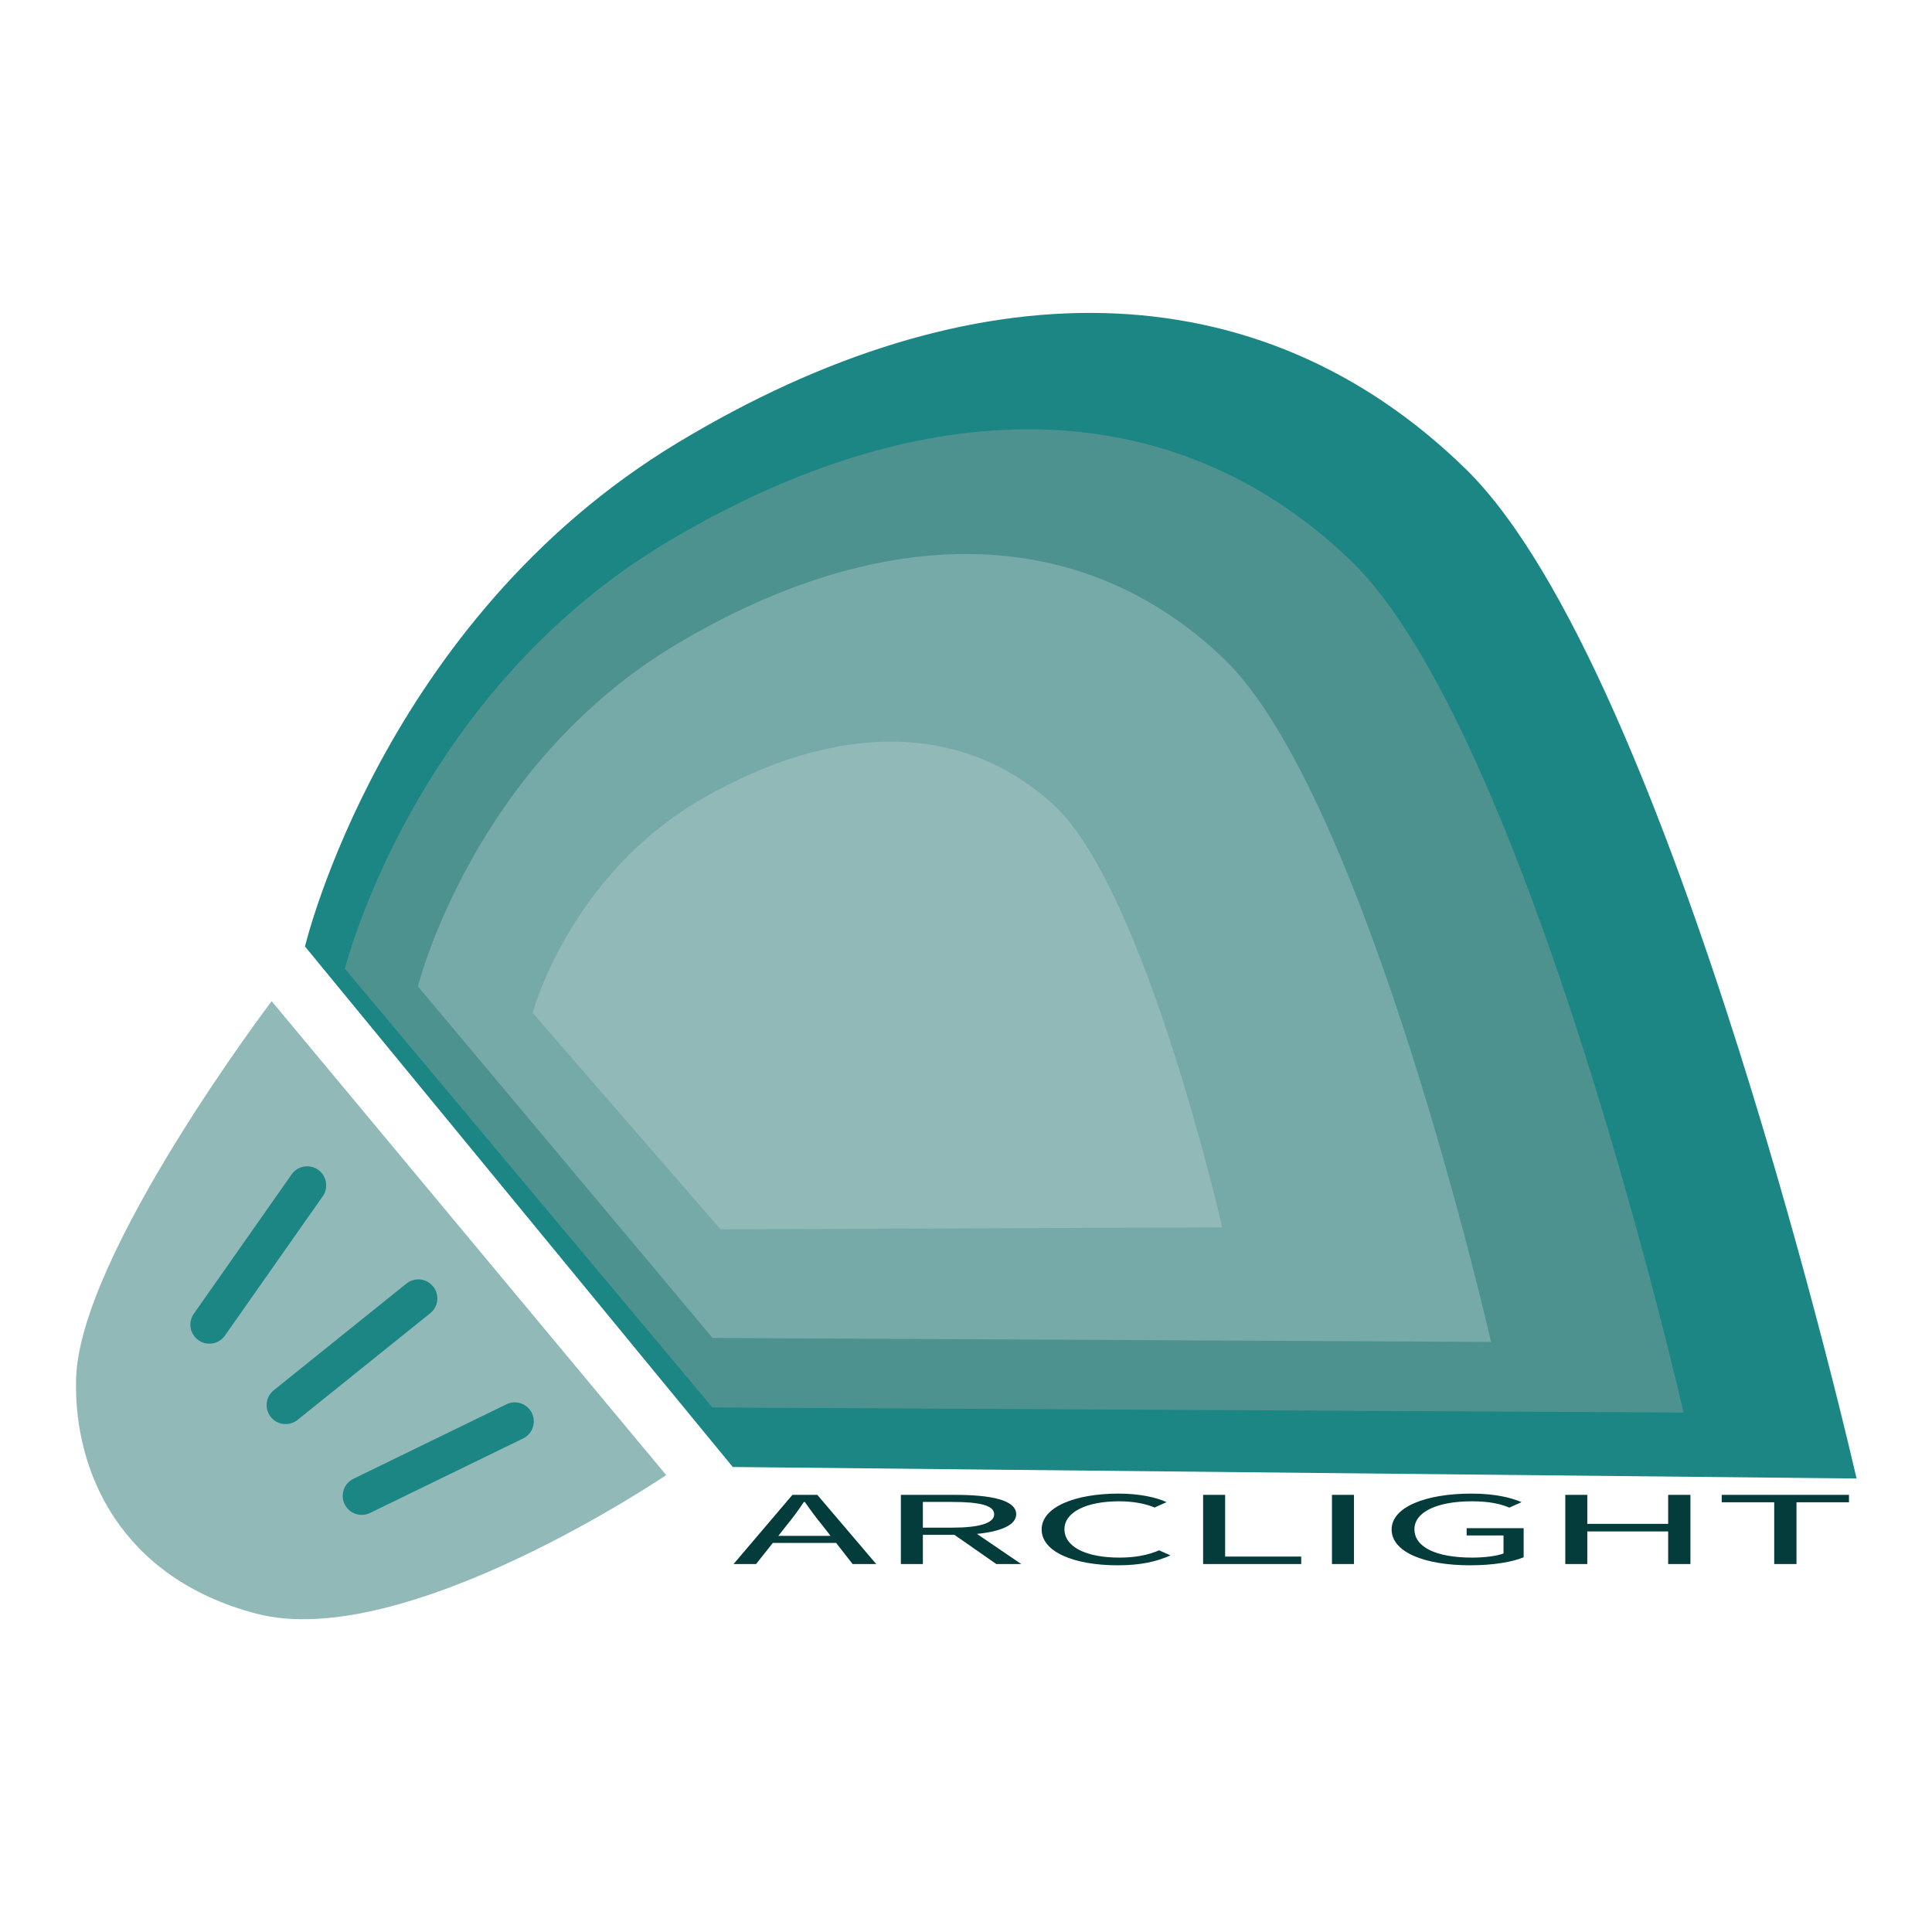
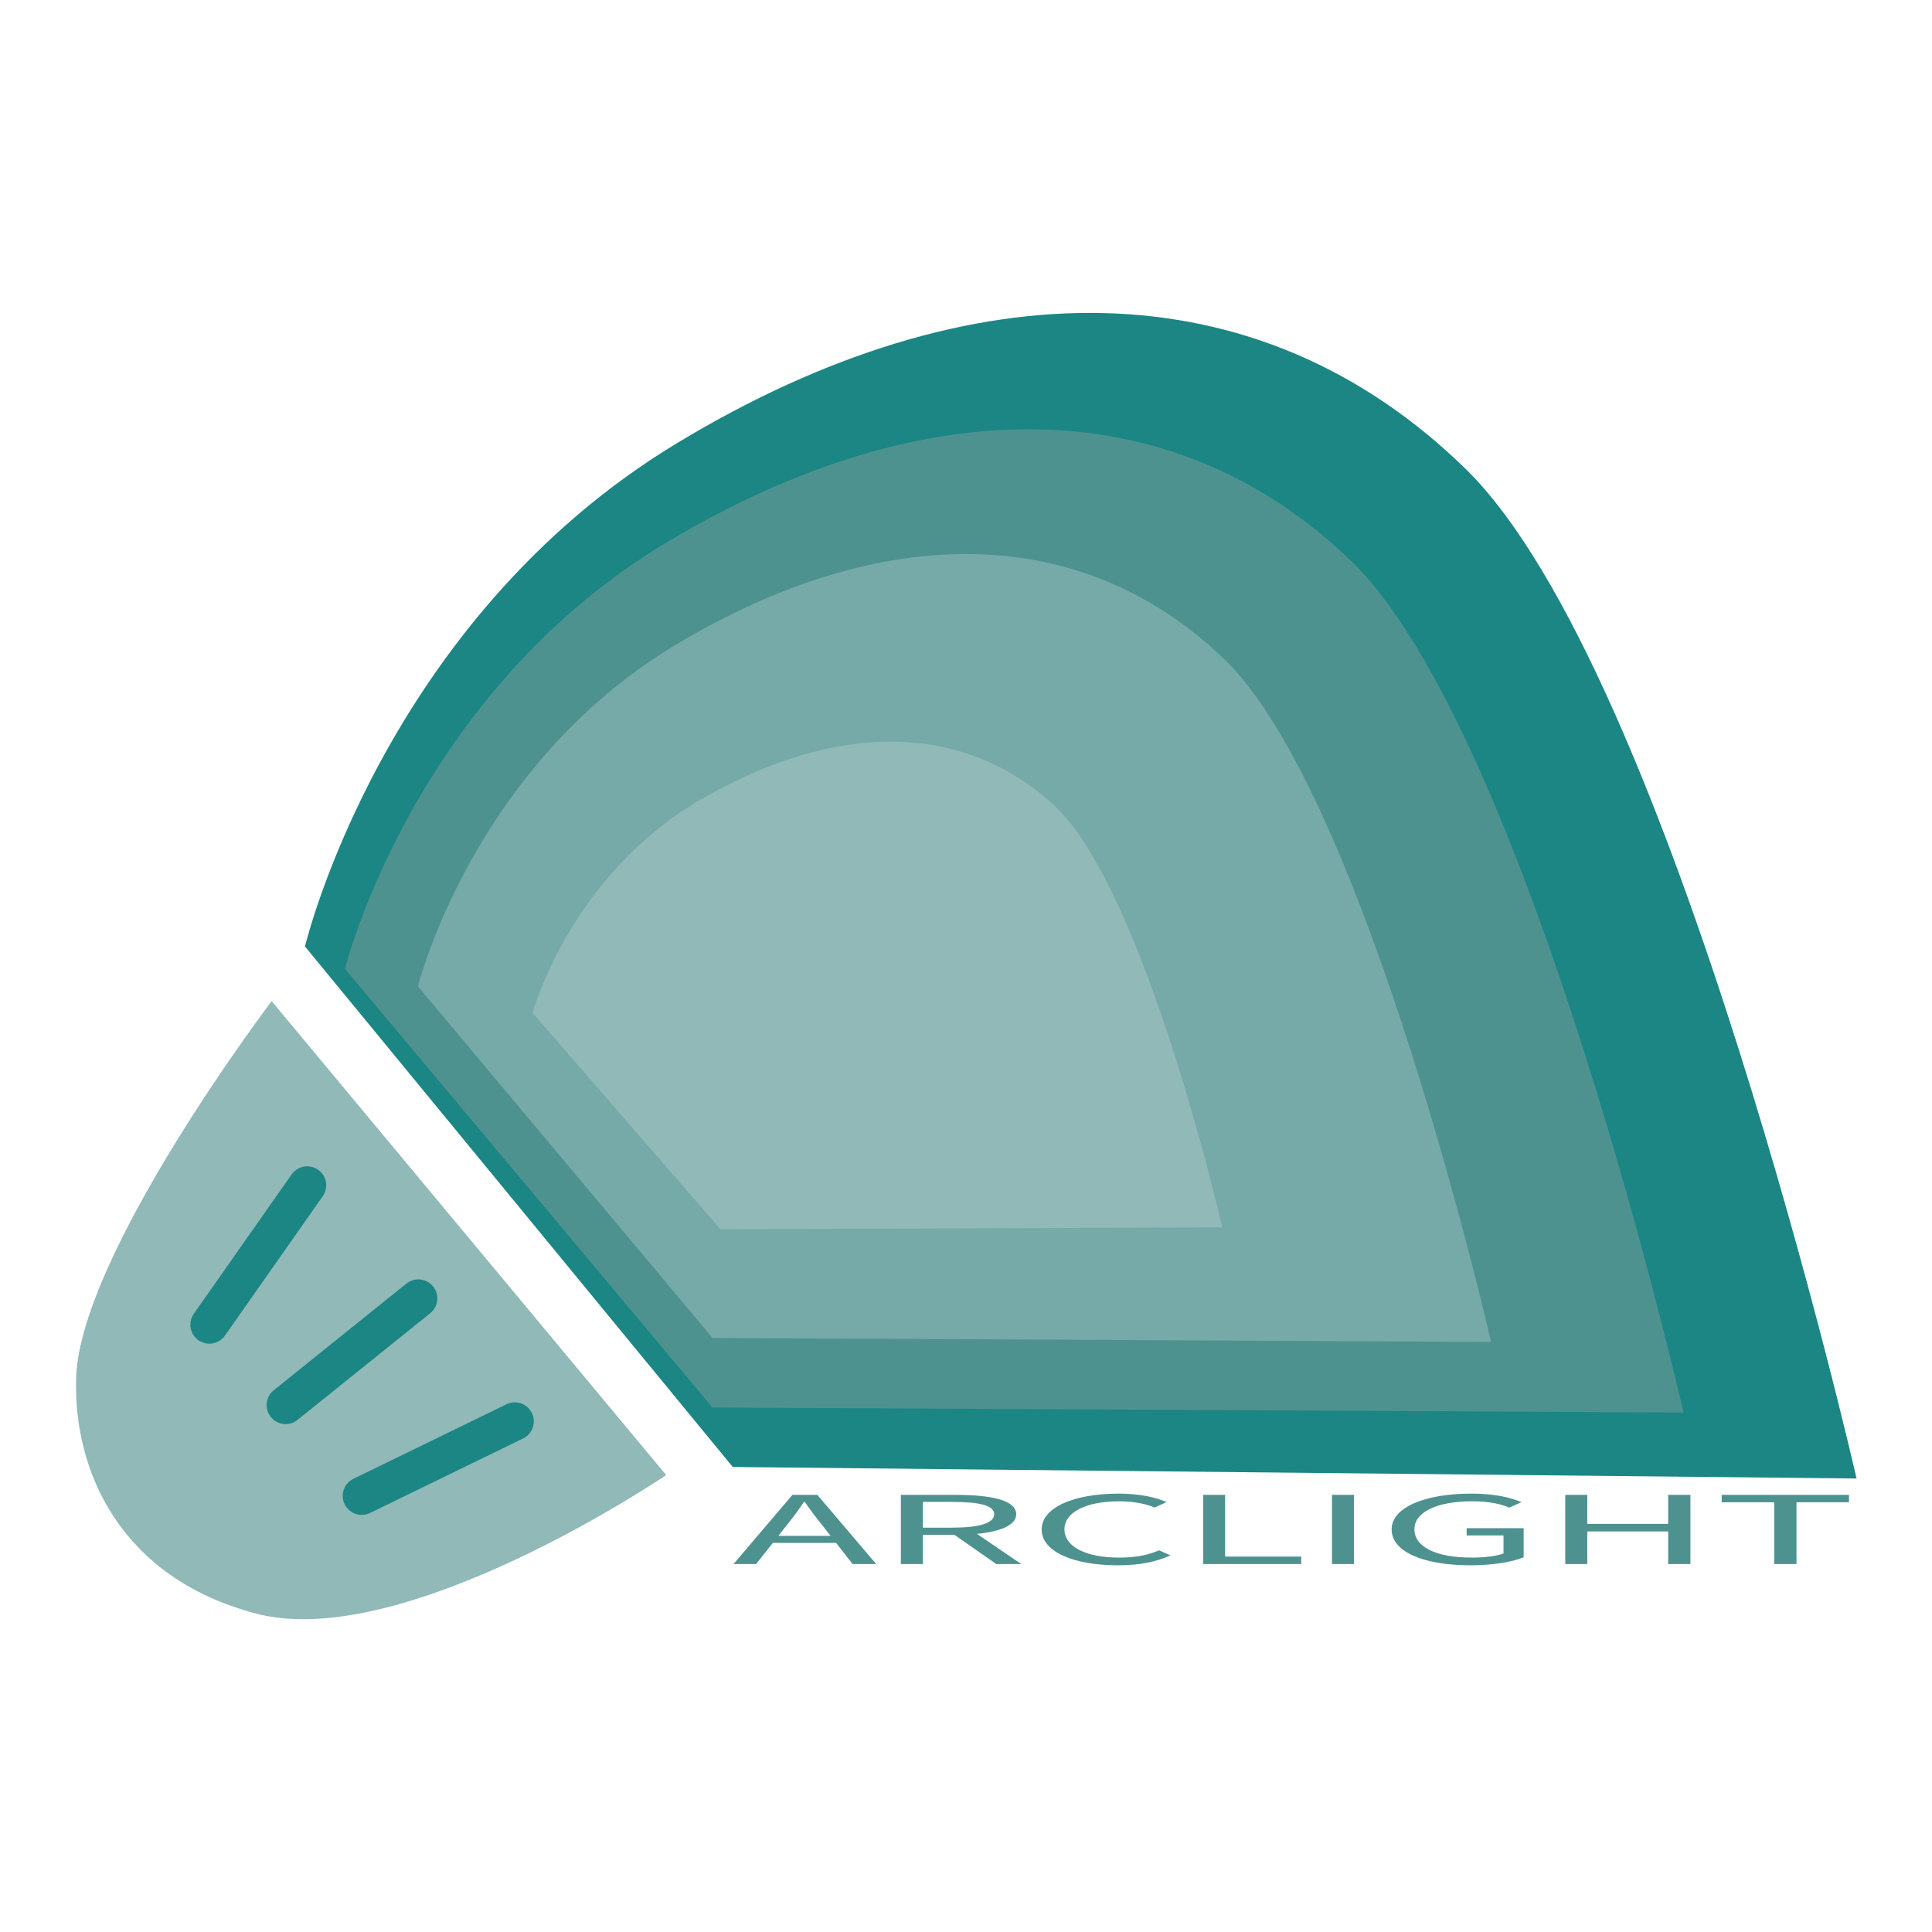
<svg xmlns="http://www.w3.org/2000/svg" viewBox="129.875 146.75 305 305" width="256" height="256">
  <defs>
    <style>
      .cls-1{fill:#1b8684}
      .cls-2{fill:#4e9290}
      .cls-3{fill:#75aaa9}
      .cls-4{fill:#90b9b8}
      .cls-5{fill:none;stroke:#1b8684;stroke-width:6;stroke-linecap:round;stroke-linejoin:bevel}
-       .cls-6{fill:#033c3a}
+       .cls-6{fill:#4e9290}
    </style>
  </defs>
  <g id="Layer_1" data-name="Layer 1">
    <path d="M245.555 378.339 L178.022 296.17 C178.022 296.17 190.239 244.787 236.812 216.67 C283.385 188.552 328.466 188.779 361.226 220.752 C393.985 252.726 422.965 380.158 422.965 380.158 Z" class="cls-1" />
    <path d="M242.348 368.947 L184.331 299.69 C184.331 299.69 195.103 256.152 235.468 232.162 C275.832 208.171 314.789 208.174 342.965 235.097 C371.141 262.019 395.652 369.745 395.652 369.745 Z" class="cls-2" />
    <path d="M242.365 357.968 L195.86 302.471 C195.86 302.471 204.499 267.582 236.859 248.354 C269.22 229.126 300.45 229.125 323.036 250.698 C345.621 272.271 365.263 358.597 365.263 358.597 Z" class="cls-3" />
    <path d="M243.621 340.82 L213.962 306.662 C213.962 306.662 219.729 284.972 240.696 272.861 C261.663 260.751 281.792 260.573 296.227 273.825 C310.662 287.078 322.831 340.511 322.831 340.511 Z" class="cls-4" />
    <path d="M427.407 355.642" class="cls-1" />
    <g>
    </g>
    <path d="M236.066 380.842 L235.046 379.616 C235.046 379.616 193.77 407.628 170.347 401.494 C148.901 395.878 141.472 379.051 141.886 364.362 C142.438 344.774 172.762 304.8 172.762 304.8 Z" class="cls-4" />
    <path d="M162.93 355.873 L178.371 333.873" class="cls-5" />
    <path d="M174.967 368.567 L195.914 351.725" class="cls-5" />
    <path d="M186.978 382.901 L211.145 371.138" class="cls-5" />
    <path transform="matrix(3.488 0 0 1.387 245.555 393.66)" class="cls-6" d="M2.436 -4.404C2.724 -5.28 2.976 -6.144 3.216 -7.056H3.264C3.516 -6.144 3.768 -5.28 4.056 -4.404L4.428 -3.204H2.064ZM0.036 0H1.056L1.812 -2.4H4.68L5.424 0H6.492L3.828 -7.872H2.7ZM7.608 0H8.604V-3.324H10.032L11.928 0H13.056L11.052 -3.432C12.132 -3.696 12.828 -4.44 12.828 -5.664C12.828 -7.296 11.676 -7.872 10.068 -7.872H7.608ZM8.604 -4.14V-7.068H9.924C11.148 -7.068 11.832 -6.696 11.832 -5.664C11.832 -4.644 11.148 -4.14 9.924 -4.14ZM17.424 0.144C18.444 0.144 19.176 -0.264 19.812 -0.984L19.296 -1.56C18.792 -1.02 18.228 -0.732 17.496 -0.732C15.972 -0.732 15.012 -1.98 15.012 -3.96C15.012 -5.916 16.008 -7.14 17.484 -7.14C18.132 -7.14 18.672 -6.876 19.092 -6.432L19.632 -7.044C19.176 -7.584 18.408 -8.016 17.472 -8.016C15.468 -8.016 13.98 -6.468 13.98 -3.936C13.98 -1.368 15.456 0.144 17.424 0.144ZM21.288 0H25.728V-0.852H22.284V-7.872H21.288ZM27.12 0H28.116V-7.872H27.12ZM33.372 0.144C34.428 0.144 35.292 -0.24 35.796 -0.768V-4.08H33.216V-3.252H34.884V-1.2C34.572 -0.912 34.032 -0.732 33.468 -0.732C31.788 -0.732 30.852 -1.98 30.852 -3.96C30.852 -5.916 31.872 -7.14 33.456 -7.14C34.248 -7.14 34.752 -6.84 35.148 -6.42L35.7 -7.044C35.244 -7.536 34.524 -8.016 33.432 -8.016C31.344 -8.016 29.82 -6.468 29.82 -3.936C29.82 -1.368 31.296 0.144 33.372 0.144ZM37.68 0H38.676V-3.708H42.336V0H43.344V-7.872H42.336V-4.572H38.676V-7.872H37.68ZM47.136 0H48.144V-7.032H50.52V-7.872H44.76V-7.032H47.136Z" />
  </g>
</svg>
